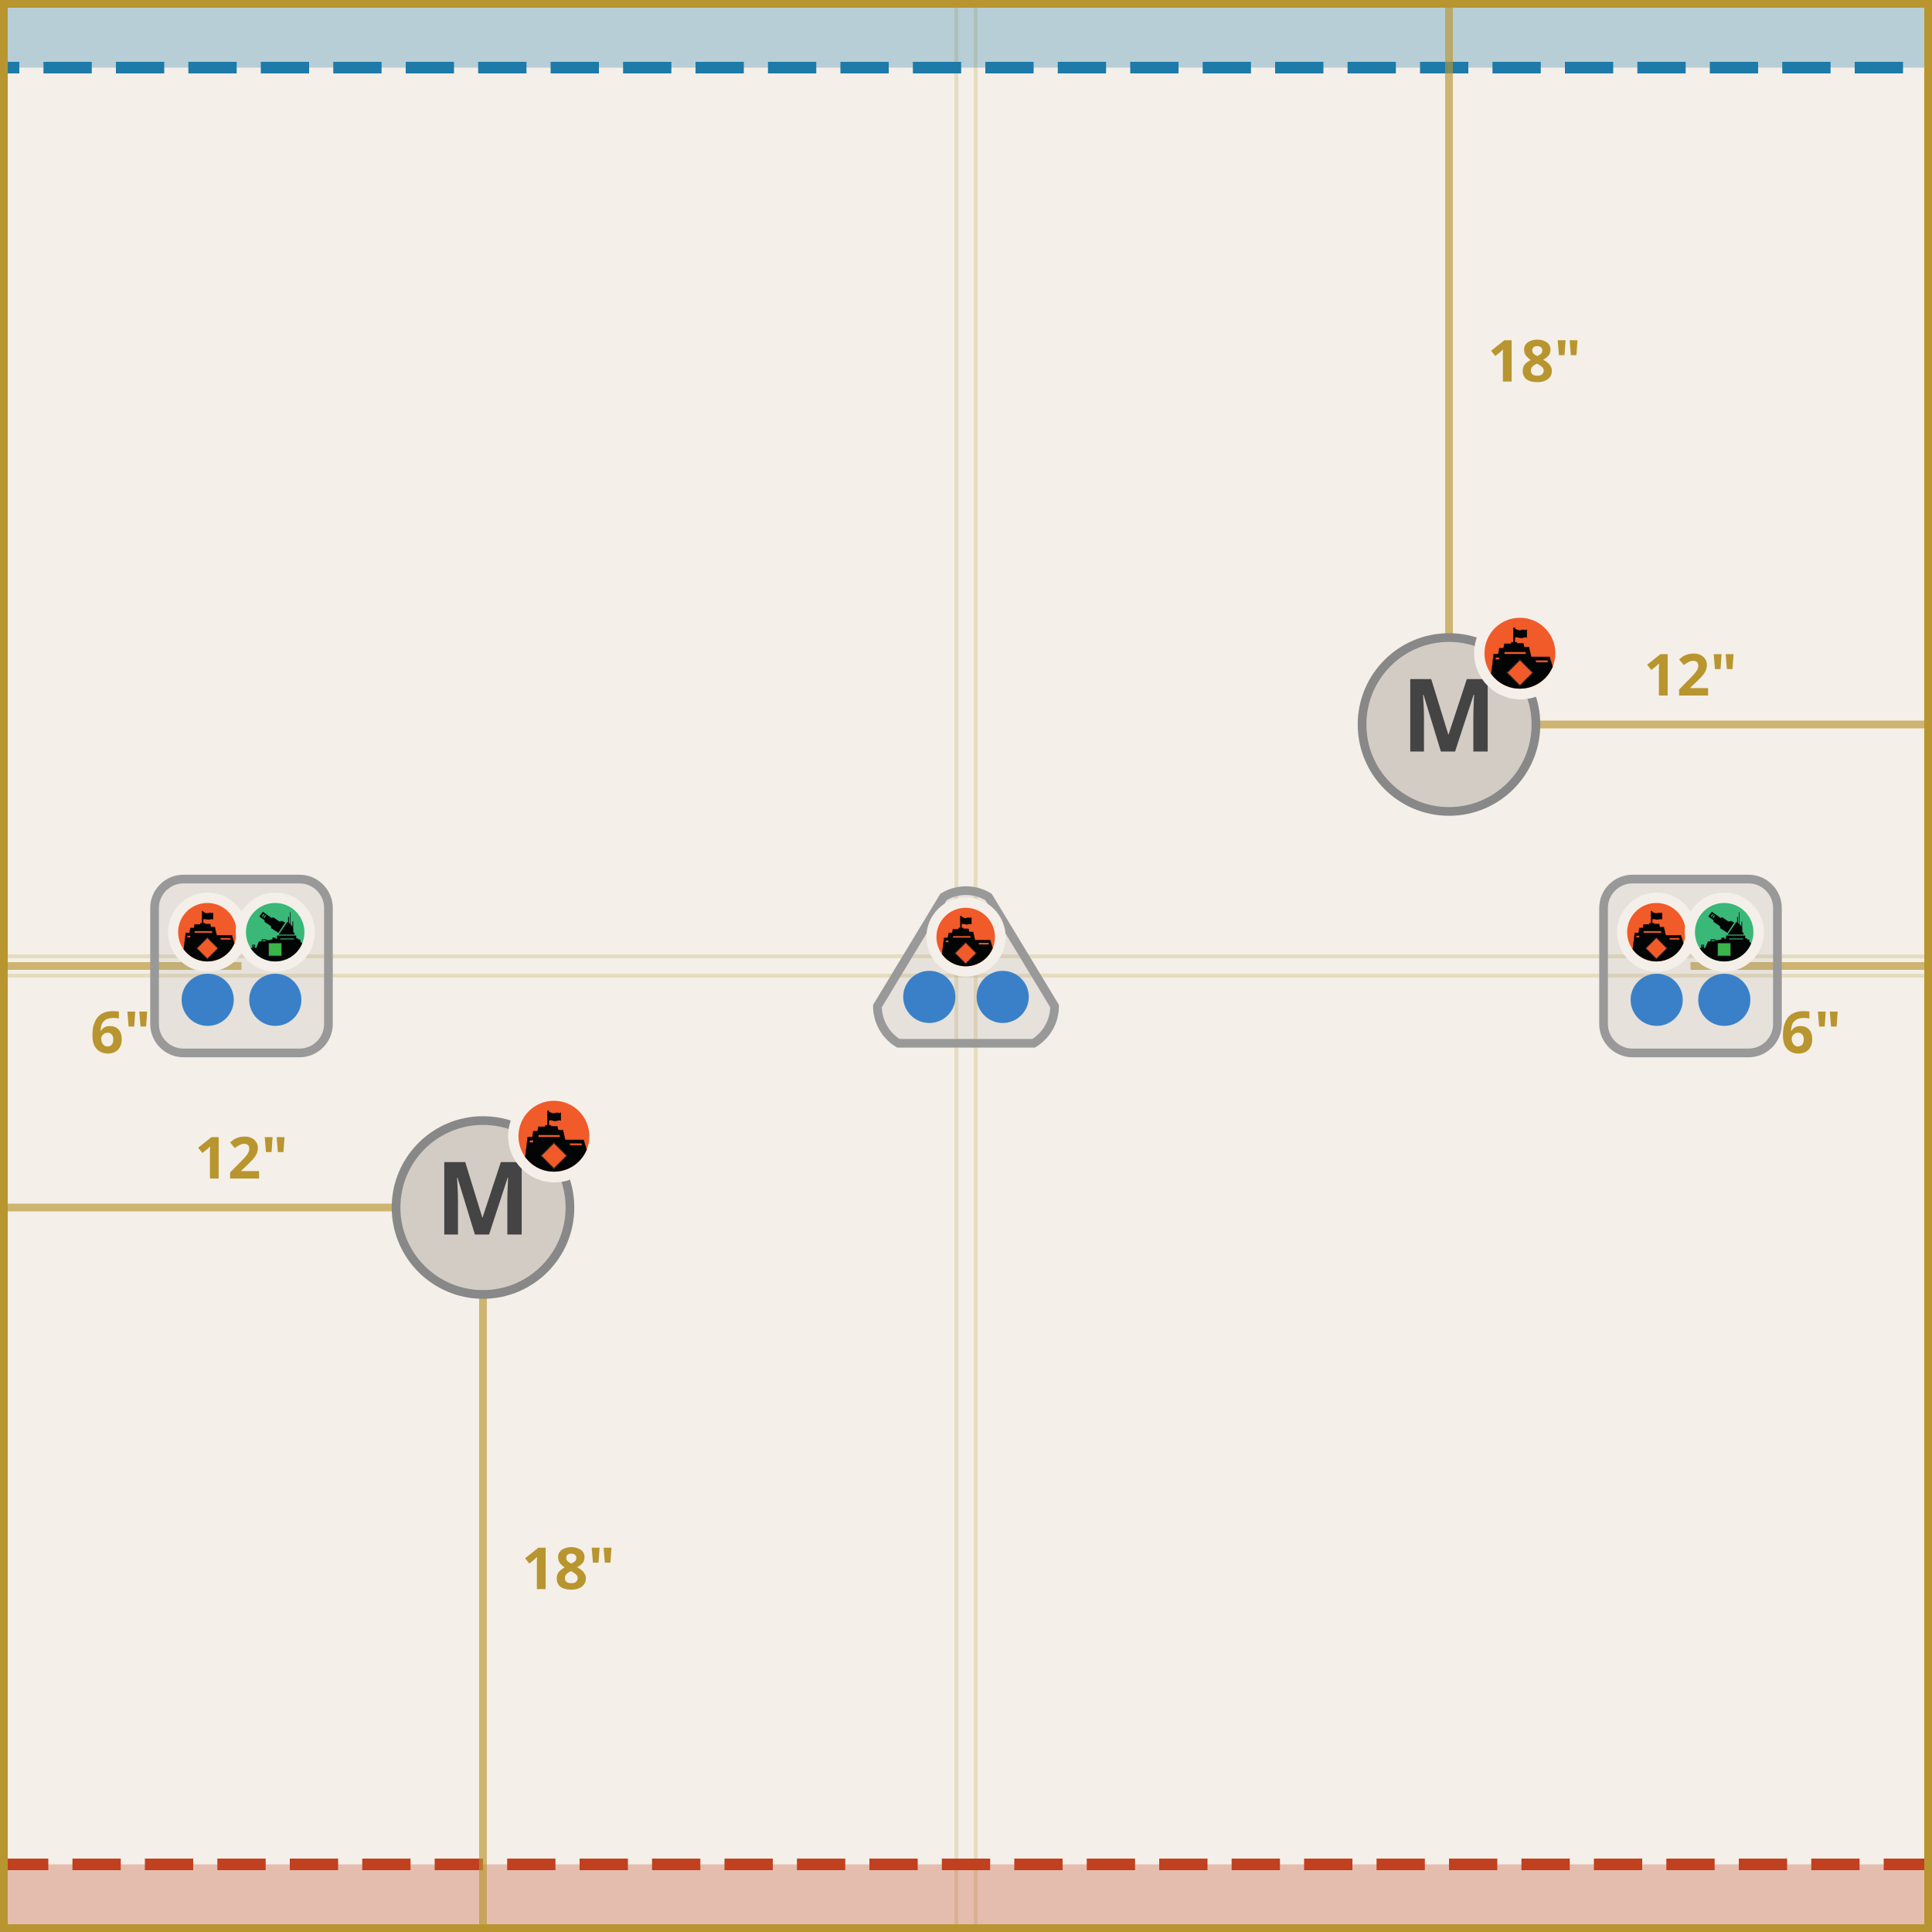
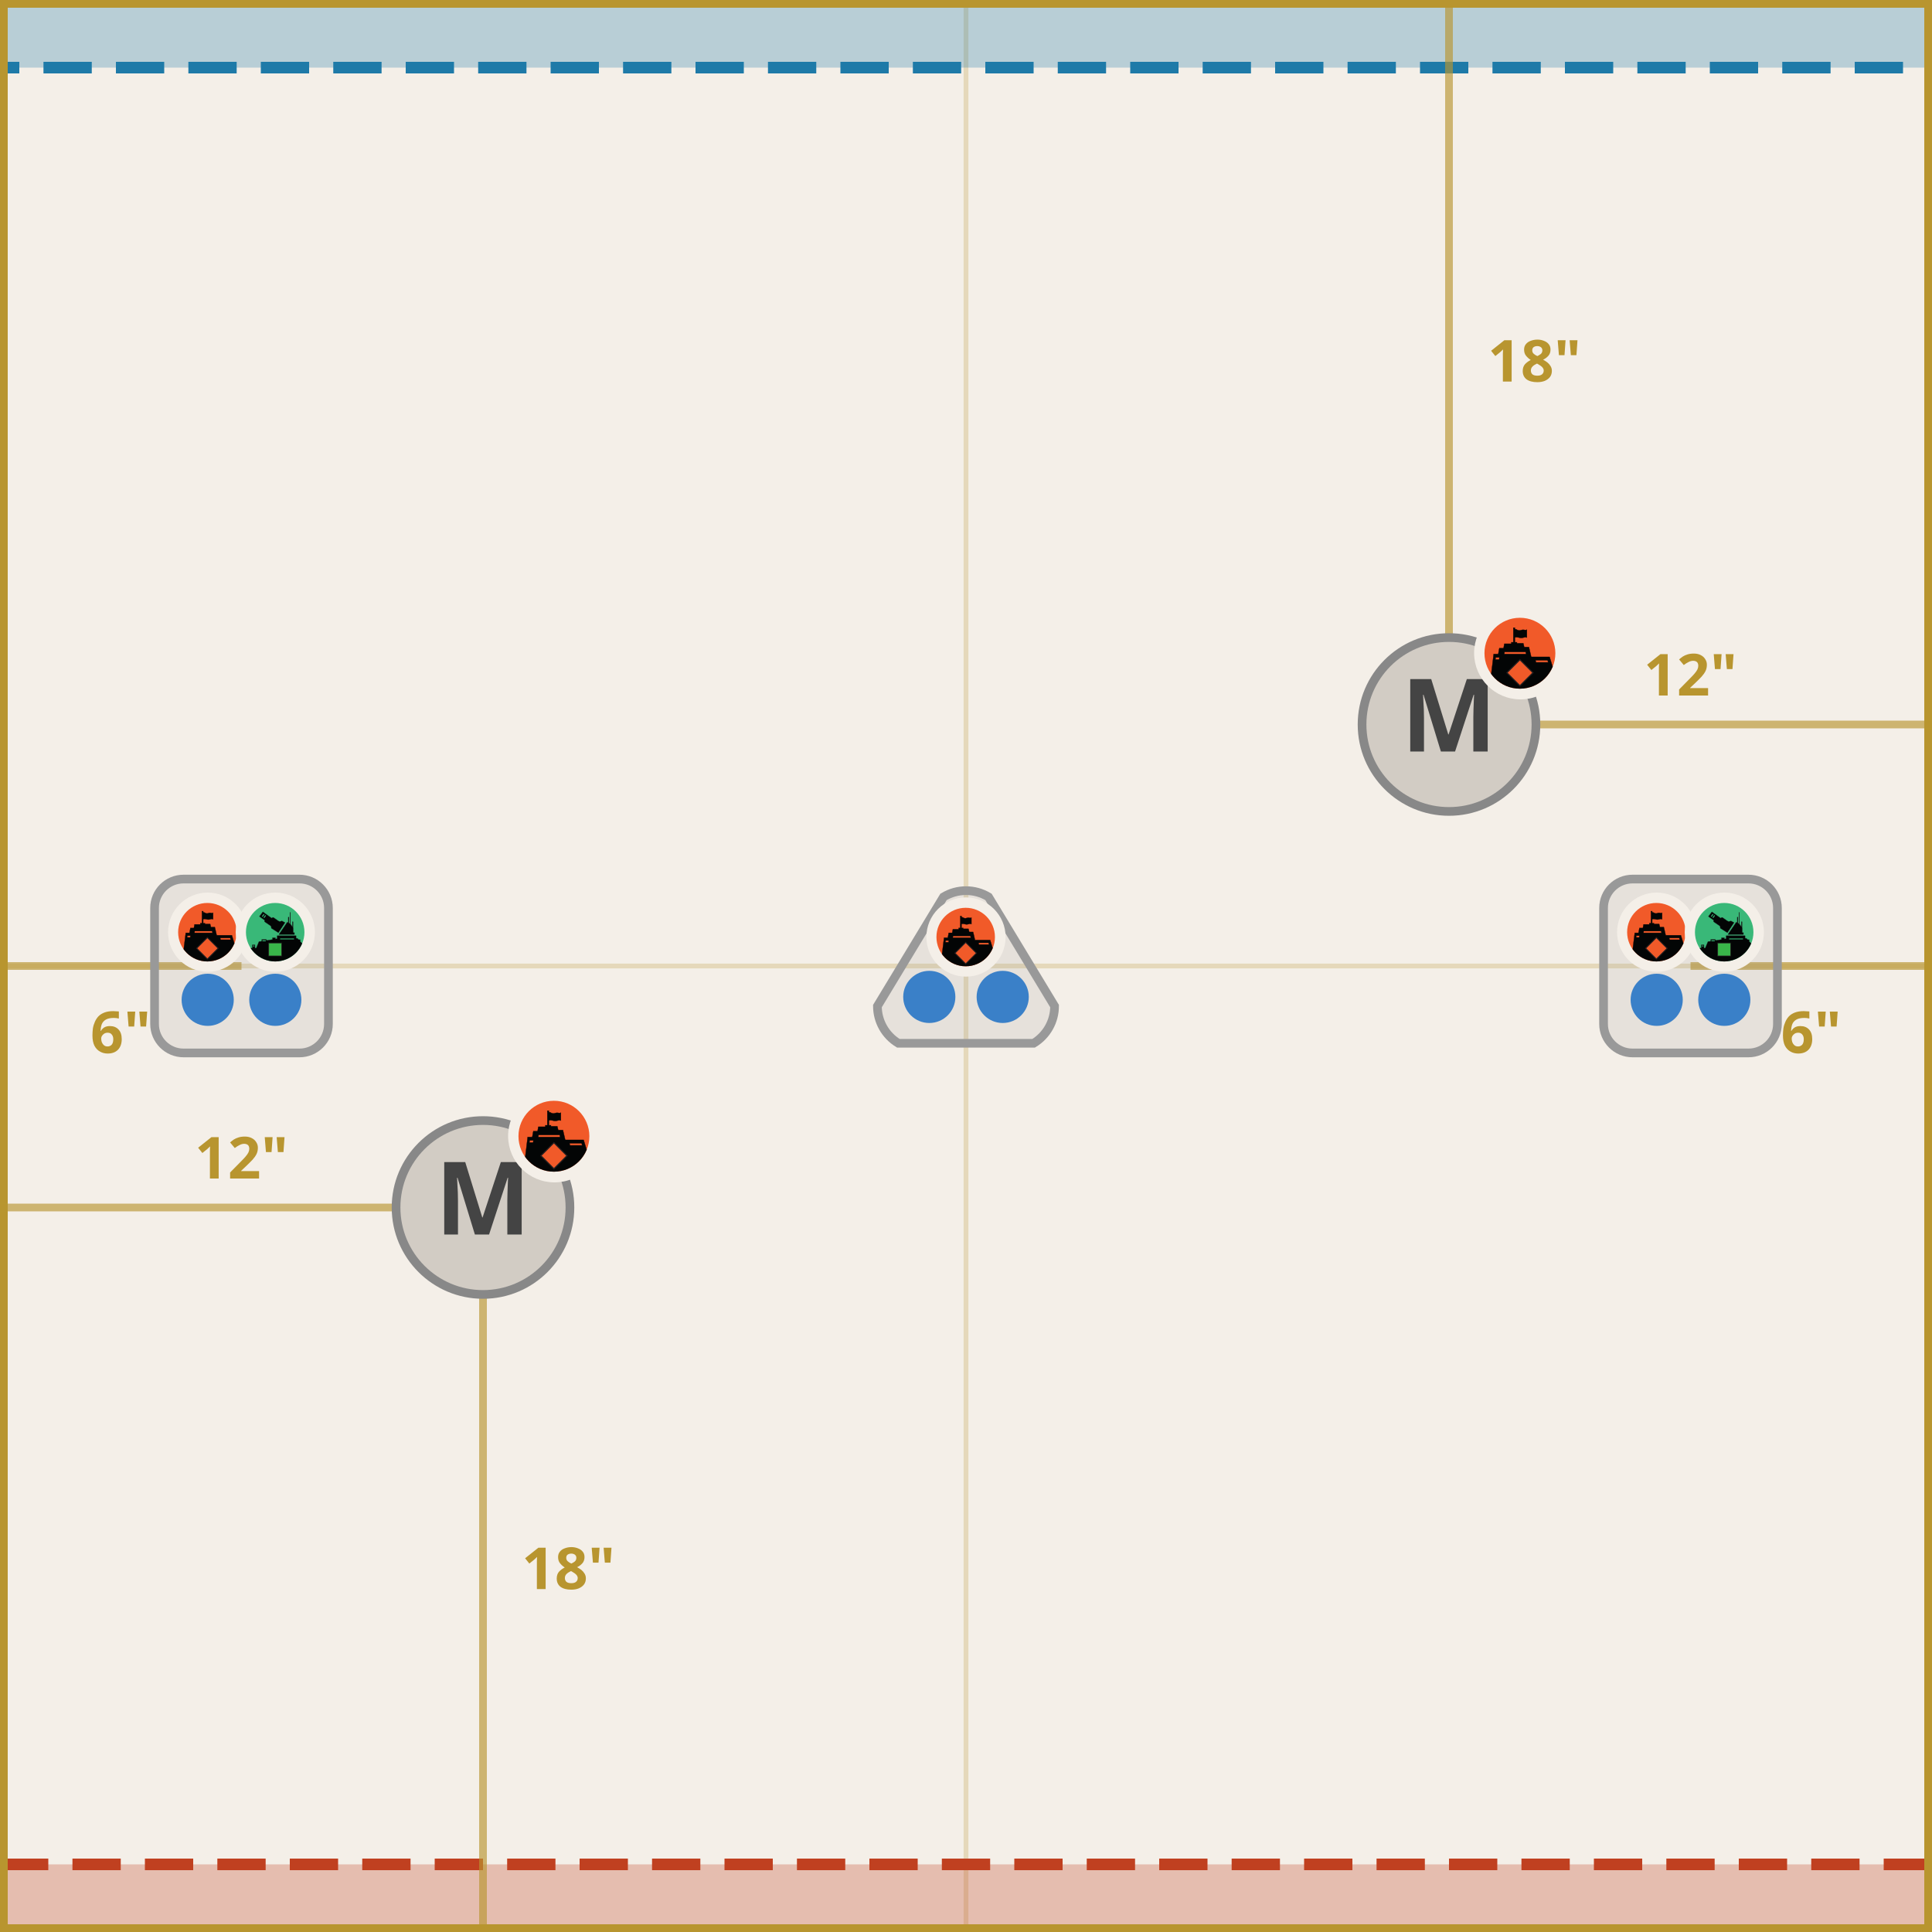
<svg xmlns="http://www.w3.org/2000/svg" viewBox="0 0 200 200" width="1000" height="1000">
  <rect width="200" height="200" fill="#f4efe8" />
-   <line x1="99" y1="0" x2="99" y2="200" stroke="#B8952F" stroke-width=".4" opacity=".22" />
-   <line x1="101" y1="0" x2="101" y2="200" stroke="#B8952F" stroke-width=".4" opacity=".22" />
-   <line x1="0" y1="99" x2="200" y2="99" stroke="#B8952F" stroke-width=".4" opacity=".22" />
-   <line x1="0" y1="101" x2="200" y2="101" stroke="#B8952F" stroke-width=".4" opacity=".22" />
+   <line x1="100" y1="0" x2="100" y2="200" stroke="#B8952F" stroke-width=".5" opacity=".25" />
+   <line x1="0" y1="100" x2="200" y2="100" stroke="#B8952F" stroke-width=".5" opacity=".25" />
  <rect x="0" y="0" width="200" height="7" fill="#1E7AA8" fill-opacity=".28" stroke="#1E7AA8" stroke-width="1.2" stroke-dasharray="5,2.5" />
  <rect x="0" y="193" width="200" height="7" fill="#C04020" fill-opacity=".28" stroke="#C04020" stroke-width="1.2" stroke-dasharray="5,2.5" />
  <rect x="0" y="0" width="200" height="200" fill="none" stroke="#B8952F" stroke-width="1.6" />
  <line x1="150" y1="75" x2="150" y2="0" stroke="#B8952F" stroke-width=".8" opacity=".65" />
  <line x1="147" y1="0" x2="153" y2="0" stroke="#B8952F" stroke-width=".8" opacity=".7" />
  <text x="154" y="39.5" text-anchor="start" font-size="6" fill="#B8952F" font-family="sans-serif" font-weight="600">18"</text>
  <line x1="150" y1="75" x2="200" y2="75" stroke="#B8952F" stroke-width=".8" opacity=".65" />
  <line x1="200" y1="72" x2="200" y2="78" stroke="#B8952F" stroke-width=".8" opacity=".7" />
  <text x="175" y="72" text-anchor="middle" font-size="6" fill="#B8952F" font-family="sans-serif" font-weight="600">12"</text>
  <line x1="50" y1="125" x2="50" y2="200" stroke="#B8952F" stroke-width=".8" opacity=".65" />
  <line x1="47" y1="200" x2="53" y2="200" stroke="#B8952F" stroke-width=".8" opacity=".7" />
  <text x="54" y="164.5" text-anchor="start" font-size="6" fill="#B8952F" font-family="sans-serif" font-weight="600">18"</text>
  <line x1="50" y1="125" x2="0" y2="125" stroke="#B8952F" stroke-width=".8" opacity=".65" />
  <line x1="0" y1="122" x2="0" y2="128" stroke="#B8952F" stroke-width=".8" opacity=".7" />
  <text x="25" y="122" text-anchor="middle" font-size="6" fill="#B8952F" font-family="sans-serif" font-weight="600">12"</text>
  <line x1="25" y1="100" x2="0" y2="100" stroke="#B8952F" stroke-width=".8" opacity=".65" />
  <line x1="0" y1="97" x2="0" y2="103" stroke="#B8952F" stroke-width=".8" opacity=".7" />
  <text x="12.5" y="109" text-anchor="middle" font-size="6" fill="#B8952F" font-family="sans-serif" font-weight="600">6"</text>
  <line x1="175" y1="100" x2="200" y2="100" stroke="#B8952F" stroke-width=".8" opacity=".65" />
  <line x1="200" y1="97" x2="200" y2="103" stroke="#B8952F" stroke-width=".8" opacity=".7" />
  <text x="187.5" y="109" text-anchor="middle" font-size="6" fill="#B8952F" font-family="sans-serif" font-weight="600">6"</text>
  <circle cx="150" cy="75" r="9" fill="#d2ccc4" stroke="#888" stroke-width=".9" />
  <text x="150" y="77.8" text-anchor="middle" font-size="10.5" fill="#444" font-family="sans-serif" font-weight="bold">M</text>
  <circle cx="50" cy="125" r="9" fill="#d2ccc4" stroke="#888" stroke-width=".9" />
  <text x="50" y="127.8" text-anchor="middle" font-size="10.5" fill="#444" font-family="sans-serif" font-weight="bold">M</text>
  <g>
    <rect x="16" y="91" width="18" height="18" rx="3" fill="rgb(150,150,150)" fill-opacity=".15" stroke="#999" stroke-width=".9" />
    <circle cx="21.5" cy="96.5" r="2.7" fill="#3A80C8" />
    <circle cx="28.5" cy="96.5" r="2.7" fill="#3A80C8" />
    <circle cx="21.5" cy="103.5" r="2.7" fill="#3A80C8" />
    <circle cx="28.5" cy="103.5" r="2.7" fill="#3A80C8" />
  </g>
  <g>
    <path d="M102.33,92.85 L109.17,104.15 A4.5,4.5 0 0,1 107,108 L93,108 A4.5,4.5 0 0,1 90.83,104.15 L97.67,92.85 A4.5,4.5 0 0,1 102.33,92.85 Z" fill="rgb(150,150,150)" fill-opacity=".15" stroke="#999" stroke-width=".9" />
    <circle cx="100" cy="97" r="2.7" fill="#3A80C8" />
    <circle cx="96.2" cy="103.2" r="2.7" fill="#3A80C8" />
    <circle cx="103.8" cy="103.2" r="2.7" fill="#3A80C8" />
  </g>
  <g>
    <rect x="166" y="91" width="18" height="18" rx="3" fill="rgb(150,150,150)" fill-opacity=".15" stroke="#999" stroke-width=".9" />
    <circle cx="171.5" cy="96.5" r="2.7" fill="#3A80C8" />
    <circle cx="178.5" cy="96.5" r="2.7" fill="#3A80C8" />
    <circle cx="171.5" cy="103.5" r="2.7" fill="#3A80C8" />
    <circle cx="178.5" cy="103.5" r="2.7" fill="#3A80C8" />
  </g>
  <circle cx="157.4" cy="67.6" r="4.8" fill="#f4efe8" />
  <g transform="translate(153.38,63.62) scale(0.125)">
    <clipPath id="tk-out">
      <circle cx="31.69" cy="32.02" r="29.36" />
    </clipPath>
    <g clip-path="url(#tk-out)">
      <path fill="#f15a29" d="M61.06 32.02C61.06 48.24 47.91 61.38 31.69 61.38C15.48 61.38 2.33 48.24 2.33 32.02C2.33 15.8 15.48 2.65 31.69 2.65C47.91 2.65 61.06 15.8 61.06 32.02" />
      <path fill="#030505" stroke="#030405" stroke-width="0.25" d="M27.51 19.09L27.51 22.91L29.24 22.91L29.24 23.77L34.49 23.77L35.26 26.91L39.16 26.91L41.05 35.04L56.28 35.04L61.62 52.6L47.99 62.41L20.2 63.05L7.52 52.6L9.97 32.68L13.74 32.68L14.64 27.81L18.15 27.81L18.81 24.17L24.61 24.17L24.61 22.91L26.25 22.91L26.25 10.88L27.51 10.88L27.51 12.31C27.51 12.31 27.96 11.79 28.88 12.36C29.8 12.92 30.79 13.3 31.75 13.14C32.72 12.98 33.65 12.42 34.67 12.6C35.68 12.78 36.49 12.87 36.92 12.76C37.34 12.65 37.46 12.49 37.46 12.49L37.46 19.05C37.46 19.05 36.51 18.49 35.39 18.85C34.27 19.21 32.6 19.54 31.55 19.21C30.49 18.87 28.97 18.66 28.25 18.76C27.77 18.83 27.51 19.09 27.51 19.09" />
      <path fill="#f15a29" d="M11.59 35.51L14.68 35.51L14.46 37.26L11.37 37.26L11.59 35.51" />
      <path fill="none" stroke="#030405" stroke-width="0.25" d="M11.59 35.51L11.37 37.26L14.46 37.26L14.68 35.51Z" />
      <path fill="#f15a29" d="M44.57 37.8L54.59 37.8L55.12 39.55L44.98 39.55L44.57 37.8" />
      <path fill="none" stroke="#030405" stroke-width="0.25" d="M44.57 37.8L44.98 39.55L55.12 39.55L54.59 37.8Z" />
      <path fill="#f15a29" d="M18.97 30.93L36.44 30.93L36.85 32.68L18.75 32.68L18.97 30.93" />
      <path fill="none" stroke="#030405" stroke-width="0.25" d="M18.97 30.93L18.75 32.68L36.85 32.68L36.44 30.93Z" />
      <path fill="#f15a29" d="M31.69 58.97L20.9 48.17L31.69 37.38L42.49 48.17L31.69 58.97" />
      <path fill="none" stroke="#231f20" stroke-width="0.93" d="M31.69 58.97L42.49 48.17L31.69 37.38L20.9 48.17Z" />
    </g>
  </g>
  <circle cx="57.4" cy="117.6" r="4.8" fill="#f4efe8" />
  <g transform="translate(53.38,113.62) scale(0.125)">
    <clipPath id="tk-out">
      <circle cx="31.69" cy="32.02" r="29.36" />
    </clipPath>
    <g clip-path="url(#tk-out)">
      <path fill="#f15a29" d="M61.06 32.02C61.06 48.24 47.91 61.38 31.69 61.38C15.48 61.38 2.33 48.24 2.33 32.02C2.33 15.8 15.48 2.65 31.69 2.65C47.91 2.65 61.06 15.8 61.06 32.02" />
      <path fill="#030505" stroke="#030405" stroke-width="0.25" d="M27.51 19.09L27.51 22.91L29.24 22.91L29.24 23.77L34.49 23.77L35.26 26.91L39.16 26.91L41.05 35.04L56.28 35.04L61.62 52.6L47.99 62.41L20.2 63.05L7.52 52.6L9.97 32.68L13.74 32.68L14.64 27.81L18.15 27.81L18.81 24.17L24.61 24.17L24.61 22.91L26.25 22.91L26.25 10.88L27.51 10.88L27.51 12.31C27.51 12.31 27.96 11.79 28.88 12.36C29.8 12.92 30.79 13.3 31.75 13.14C32.72 12.98 33.65 12.42 34.67 12.6C35.68 12.78 36.49 12.87 36.92 12.76C37.34 12.65 37.46 12.49 37.46 12.49L37.46 19.05C37.46 19.05 36.51 18.49 35.39 18.85C34.27 19.21 32.6 19.54 31.55 19.21C30.49 18.87 28.97 18.66 28.25 18.76C27.77 18.83 27.51 19.09 27.51 19.09" />
      <path fill="#f15a29" d="M11.59 35.51L14.68 35.51L14.46 37.26L11.37 37.26L11.59 35.51" />
      <path fill="none" stroke="#030405" stroke-width="0.25" d="M11.59 35.51L11.37 37.26L14.46 37.26L14.68 35.51Z" />
      <path fill="#f15a29" d="M44.57 37.8L54.59 37.8L55.12 39.55L44.98 39.55L44.57 37.8" />
      <path fill="none" stroke="#030405" stroke-width="0.25" d="M44.57 37.8L44.98 39.55L55.12 39.55L54.59 37.8Z" />
      <path fill="#f15a29" d="M18.97 30.93L36.44 30.93L36.85 32.68L18.75 32.68L18.97 30.93" />
      <path fill="none" stroke="#030405" stroke-width="0.25" d="M18.97 30.93L18.75 32.68L36.85 32.68L36.44 30.93Z" />
      <path fill="#f15a29" d="M31.69 58.97L20.9 48.17L31.69 37.38L42.49 48.17L31.69 58.97" />
      <path fill="none" stroke="#231f20" stroke-width="0.93" d="M31.69 58.97L42.49 48.17L31.69 37.38L20.9 48.17Z" />
    </g>
  </g>
  <circle cx="21.5" cy="96.5" r="4.1" fill="#f4efe8" />
  <g transform="translate(18.20,93.20) scale(0.103125)">
    <clipPath id="tk-out">
      <circle cx="31.69" cy="32.02" r="29.36" />
    </clipPath>
    <g clip-path="url(#tk-out)">
      <path fill="#f15a29" d="M61.06 32.02C61.06 48.24 47.91 61.38 31.69 61.38C15.48 61.38 2.33 48.24 2.33 32.02C2.33 15.8 15.48 2.65 31.69 2.65C47.91 2.65 61.06 15.8 61.06 32.02" />
      <path fill="#030505" stroke="#030405" stroke-width="0.25" d="M27.51 19.09L27.51 22.91L29.24 22.91L29.24 23.77L34.49 23.77L35.26 26.91L39.16 26.91L41.05 35.04L56.28 35.04L61.62 52.6L47.99 62.41L20.2 63.05L7.52 52.6L9.97 32.68L13.74 32.68L14.64 27.81L18.15 27.81L18.81 24.17L24.61 24.17L24.61 22.91L26.25 22.91L26.25 10.88L27.51 10.88L27.51 12.31C27.51 12.31 27.96 11.79 28.88 12.36C29.8 12.92 30.79 13.3 31.75 13.14C32.72 12.98 33.65 12.42 34.67 12.6C35.68 12.78 36.49 12.87 36.92 12.76C37.34 12.65 37.46 12.49 37.46 12.49L37.46 19.05C37.46 19.05 36.51 18.49 35.39 18.85C34.27 19.21 32.6 19.54 31.55 19.21C30.49 18.87 28.97 18.66 28.25 18.76C27.77 18.83 27.51 19.09 27.51 19.09" />
      <path fill="#f15a29" d="M11.59 35.51L14.68 35.51L14.46 37.26L11.37 37.26L11.59 35.51" />
      <path fill="none" stroke="#030405" stroke-width="0.25" d="M11.59 35.51L11.37 37.26L14.46 37.26L14.68 35.51Z" />
      <path fill="#f15a29" d="M44.57 37.8L54.59 37.8L55.12 39.55L44.98 39.55L44.57 37.8" />
      <path fill="none" stroke="#030405" stroke-width="0.25" d="M44.57 37.8L44.98 39.55L55.12 39.55L54.59 37.8Z" />
      <path fill="#f15a29" d="M18.97 30.93L36.44 30.93L36.85 32.68L18.75 32.68L18.97 30.93" />
      <path fill="none" stroke="#030405" stroke-width="0.25" d="M18.97 30.93L18.75 32.68L36.85 32.68L36.44 30.93Z" />
      <path fill="#f15a29" d="M31.69 58.97L20.9 48.17L31.69 37.38L42.49 48.17L31.69 58.97" />
      <path fill="none" stroke="#231f20" stroke-width="0.93" d="M31.69 58.97L42.49 48.17L31.69 37.38L20.9 48.17Z" />
    </g>
  </g>
  <circle cx="28.5" cy="96.5" r="4.1" fill="#f4efe8" />
  <g transform="translate(25.20,93.20) scale(0.103125)">
    <clipPath id="tk-odg">
      <circle cx="31.88" cy="32.02" r="29.36" />
    </clipPath>
    <g clip-path="url(#tk-odg)">
      <path fill="#39b878" d="M61.24 32.02C61.24 48.24 48.09 61.38 31.88 61.38C15.66 61.38 2.51 48.24 2.51 32.02C2.51 15.8 15.66 2.65 31.88 2.65C48.09 2.65 61.24 15.8 61.24 32.02" />
      <path fill="#030505" stroke="#231f20" stroke-width="0.25" d="M7.34 47.99L8.92 47.99L8.92 44.68L11.62 44.68L11.62 47.99L12.85 47.99L15.6 41.41L18.36 41.1L18.36 39.37L23.1 39.37L23.1 40.29L29.17 39.37L29.17 37.58L32.13 37.58L32.13 38.86L33.82 38.55L33.82 35.54L52.85 35.54L52.85 38.09L54.07 38.09L55.5 39.52L57.03 39.52L57.03 41.36L59.63 43.96L53.92 57.33C53.92 57.33 40.19 64.17 39.27 64.27C38.36 64.37 26.77 65.44 26.77 65.44L15.65 61.36C15.65 61.36 6.52 51.41 6.52 51.26C6.52 51.1 7.34 47.99 7.34 47.99" />
      <path fill="#030505" stroke="#231f20" stroke-width="0.25" d="M35.6 34.27L51.21 34.27L51.21 32.43L49.99 32.43L49.99 27.84L49.8 27.65L49.8 21.54L49.15 21.54L49.15 26.59L47.16 23.78L47.16 12.2L46.7 12.2L46.7 23.5L45.7 22.84L45.7 16.92L44.96 16.92L44.96 22.43L43.99 21.95L35.6 34.27" />
      <path fill="#030505" stroke="#231f20" stroke-width="0.25" d="M35.09 32.53L41.78 22.33L38.66 20.72L36.29 21.33L35.73 20.93L35.4 20.93L30.01 17.15L29.16 17.3L28.36 17.93L19.5 11.57L16.01 16.23L21.24 19.93L21.14 21.41L27.8 26L27.74 26.77L27.97 26.95L27.95 27.97L35.09 32.53" />
      <path fill="#39b878" d="M9.49 45.43H11.07V46.31H9.49Z" />
      <path fill="#39b878" d="M19.04 40.17H22.41V41.11H19.04Z" />
      <path fill="#39b878" d="M18.5 16.07L19.25 16.64L21.04 14.28L20.29 13.72L18.5 16.07" />
      <path fill="#39b878" d="M20.17 17.24L20.92 17.79L22.68 15.41L21.92 14.86L20.17 17.24" />
      <path fill="#39b878" d="M36.81 38.35L50.76 38.32L50.76 39.22L36.81 39.22L36.81 38.35" />
      <path fill="#39b54a" d="M25.35 42.82H38.4V55.87H25.35Z" />
      <path fill="none" stroke="#231f20" stroke-width="0.65" d="M25.35 42.82H38.4V55.87H25.35Z" />
    </g>
  </g>
  <circle cx="100.0" cy="97.0" r="4.1" fill="#f4efe8" />
  <g transform="translate(96.70,93.70) scale(0.103125)">
    <clipPath id="tk-out">
      <circle cx="31.69" cy="32.02" r="29.36" />
    </clipPath>
    <g clip-path="url(#tk-out)">
      <path fill="#f15a29" d="M61.06 32.02C61.06 48.24 47.91 61.38 31.69 61.38C15.48 61.38 2.33 48.24 2.33 32.02C2.33 15.8 15.48 2.65 31.69 2.65C47.91 2.65 61.06 15.8 61.06 32.02" />
      <path fill="#030505" stroke="#030405" stroke-width="0.25" d="M27.51 19.09L27.51 22.91L29.24 22.91L29.24 23.77L34.49 23.77L35.26 26.91L39.16 26.91L41.05 35.04L56.28 35.04L61.62 52.6L47.99 62.41L20.2 63.05L7.52 52.6L9.97 32.68L13.74 32.68L14.64 27.81L18.15 27.81L18.81 24.17L24.61 24.17L24.61 22.91L26.25 22.91L26.25 10.88L27.51 10.88L27.51 12.31C27.51 12.31 27.96 11.79 28.88 12.36C29.8 12.92 30.79 13.3 31.75 13.14C32.72 12.98 33.65 12.42 34.67 12.6C35.68 12.78 36.49 12.87 36.92 12.76C37.34 12.65 37.46 12.49 37.46 12.49L37.46 19.05C37.46 19.05 36.51 18.49 35.39 18.85C34.27 19.21 32.6 19.54 31.55 19.21C30.49 18.87 28.97 18.66 28.25 18.76C27.77 18.83 27.51 19.09 27.51 19.09" />
      <path fill="#f15a29" d="M11.59 35.51L14.68 35.51L14.46 37.26L11.37 37.26L11.59 35.51" />
      <path fill="none" stroke="#030405" stroke-width="0.25" d="M11.59 35.51L11.37 37.26L14.46 37.26L14.68 35.51Z" />
      <path fill="#f15a29" d="M44.57 37.8L54.59 37.8L55.12 39.55L44.98 39.55L44.57 37.8" />
      <path fill="none" stroke="#030405" stroke-width="0.25" d="M44.57 37.8L44.98 39.55L55.12 39.55L54.59 37.8Z" />
      <path fill="#f15a29" d="M18.97 30.93L36.44 30.93L36.85 32.68L18.75 32.68L18.97 30.93" />
      <path fill="none" stroke="#030405" stroke-width="0.25" d="M18.97 30.93L18.75 32.68L36.85 32.68L36.44 30.93Z" />
      <path fill="#f15a29" d="M31.69 58.97L20.9 48.17L31.69 37.38L42.49 48.17L31.69 58.97" />
      <path fill="none" stroke="#231f20" stroke-width="0.93" d="M31.69 58.97L42.49 48.17L31.69 37.38L20.9 48.17Z" />
    </g>
  </g>
  <circle cx="171.5" cy="96.5" r="4.1" fill="#f4efe8" />
  <g transform="translate(168.20,93.20) scale(0.103125)">
    <clipPath id="tk-out">
      <circle cx="31.69" cy="32.02" r="29.36" />
    </clipPath>
    <g clip-path="url(#tk-out)">
      <path fill="#f15a29" d="M61.06 32.02C61.06 48.24 47.91 61.38 31.69 61.38C15.48 61.38 2.33 48.24 2.33 32.02C2.33 15.8 15.48 2.65 31.69 2.65C47.91 2.65 61.06 15.8 61.06 32.02" />
      <path fill="#030505" stroke="#030405" stroke-width="0.25" d="M27.51 19.09L27.51 22.91L29.24 22.91L29.24 23.77L34.49 23.77L35.26 26.91L39.16 26.91L41.05 35.04L56.28 35.04L61.62 52.6L47.99 62.41L20.2 63.05L7.52 52.6L9.97 32.68L13.74 32.68L14.64 27.81L18.15 27.81L18.81 24.17L24.61 24.17L24.61 22.91L26.25 22.91L26.25 10.88L27.51 10.88L27.51 12.31C27.51 12.31 27.96 11.79 28.88 12.36C29.8 12.92 30.79 13.3 31.75 13.14C32.72 12.98 33.65 12.42 34.67 12.6C35.68 12.78 36.49 12.87 36.92 12.76C37.34 12.65 37.46 12.49 37.46 12.49L37.46 19.05C37.46 19.05 36.51 18.49 35.39 18.85C34.27 19.21 32.6 19.54 31.55 19.21C30.49 18.87 28.97 18.66 28.25 18.76C27.77 18.83 27.51 19.09 27.51 19.09" />
      <path fill="#f15a29" d="M11.59 35.51L14.68 35.51L14.46 37.26L11.37 37.26L11.59 35.51" />
      <path fill="none" stroke="#030405" stroke-width="0.25" d="M11.59 35.51L11.37 37.26L14.46 37.26L14.68 35.51Z" />
      <path fill="#f15a29" d="M44.57 37.8L54.59 37.8L55.12 39.55L44.98 39.55L44.57 37.8" />
      <path fill="none" stroke="#030405" stroke-width="0.25" d="M44.57 37.8L44.98 39.55L55.12 39.55L54.59 37.8Z" />
      <path fill="#f15a29" d="M18.97 30.93L36.44 30.93L36.85 32.68L18.75 32.68L18.97 30.93" />
      <path fill="none" stroke="#030405" stroke-width="0.25" d="M18.97 30.93L18.75 32.68L36.85 32.68L36.44 30.93Z" />
      <path fill="#f15a29" d="M31.69 58.97L20.9 48.17L31.69 37.38L42.49 48.17L31.69 58.97" />
      <path fill="none" stroke="#231f20" stroke-width="0.93" d="M31.69 58.97L42.49 48.17L31.69 37.38L20.9 48.17Z" />
    </g>
  </g>
  <circle cx="178.5" cy="96.5" r="4.1" fill="#f4efe8" />
  <g transform="translate(175.20,93.20) scale(0.103125)">
    <clipPath id="tk-odg">
      <circle cx="31.88" cy="32.02" r="29.36" />
    </clipPath>
    <g clip-path="url(#tk-odg)">
      <path fill="#39b878" d="M61.24 32.02C61.24 48.24 48.09 61.38 31.88 61.38C15.66 61.38 2.51 48.24 2.51 32.02C2.51 15.8 15.66 2.65 31.88 2.65C48.09 2.65 61.24 15.8 61.24 32.02" />
      <path fill="#030505" stroke="#231f20" stroke-width="0.25" d="M7.34 47.99L8.92 47.99L8.92 44.68L11.62 44.68L11.62 47.99L12.85 47.99L15.6 41.41L18.36 41.1L18.36 39.37L23.1 39.37L23.1 40.29L29.17 39.37L29.17 37.58L32.13 37.58L32.13 38.86L33.82 38.55L33.82 35.54L52.85 35.54L52.85 38.09L54.07 38.09L55.5 39.52L57.03 39.52L57.03 41.36L59.63 43.96L53.92 57.33C53.92 57.33 40.19 64.17 39.27 64.27C38.36 64.37 26.77 65.44 26.77 65.44L15.65 61.36C15.65 61.36 6.52 51.41 6.52 51.26C6.52 51.1 7.34 47.99 7.34 47.99" />
      <path fill="#030505" stroke="#231f20" stroke-width="0.25" d="M35.6 34.27L51.21 34.27L51.21 32.43L49.99 32.43L49.99 27.84L49.8 27.65L49.8 21.54L49.15 21.54L49.15 26.59L47.16 23.78L47.16 12.2L46.7 12.2L46.7 23.5L45.7 22.84L45.7 16.92L44.96 16.92L44.96 22.43L43.99 21.95L35.6 34.27" />
      <path fill="#030505" stroke="#231f20" stroke-width="0.25" d="M35.09 32.53L41.78 22.33L38.66 20.72L36.29 21.33L35.73 20.93L35.4 20.93L30.01 17.15L29.16 17.3L28.36 17.93L19.5 11.57L16.01 16.23L21.24 19.93L21.14 21.41L27.8 26L27.74 26.77L27.97 26.95L27.95 27.97L35.09 32.53" />
      <path fill="#39b878" d="M9.49 45.43H11.07V46.31H9.49Z" />
      <path fill="#39b878" d="M19.04 40.17H22.41V41.11H19.04Z" />
      <path fill="#39b878" d="M18.5 16.07L19.25 16.64L21.04 14.28L20.29 13.72L18.5 16.07" />
      <path fill="#39b878" d="M20.17 17.24L20.92 17.79L22.68 15.41L21.92 14.86L20.17 17.24" />
      <path fill="#39b878" d="M36.81 38.35L50.76 38.32L50.76 39.22L36.81 39.22L36.81 38.35" />
      <path fill="#39b54a" d="M25.35 42.82H38.4V55.87H25.35Z" />
      <path fill="none" stroke="#231f20" stroke-width="0.65" d="M25.35 42.82H38.4V55.87H25.35Z" />
    </g>
  </g>
</svg>
